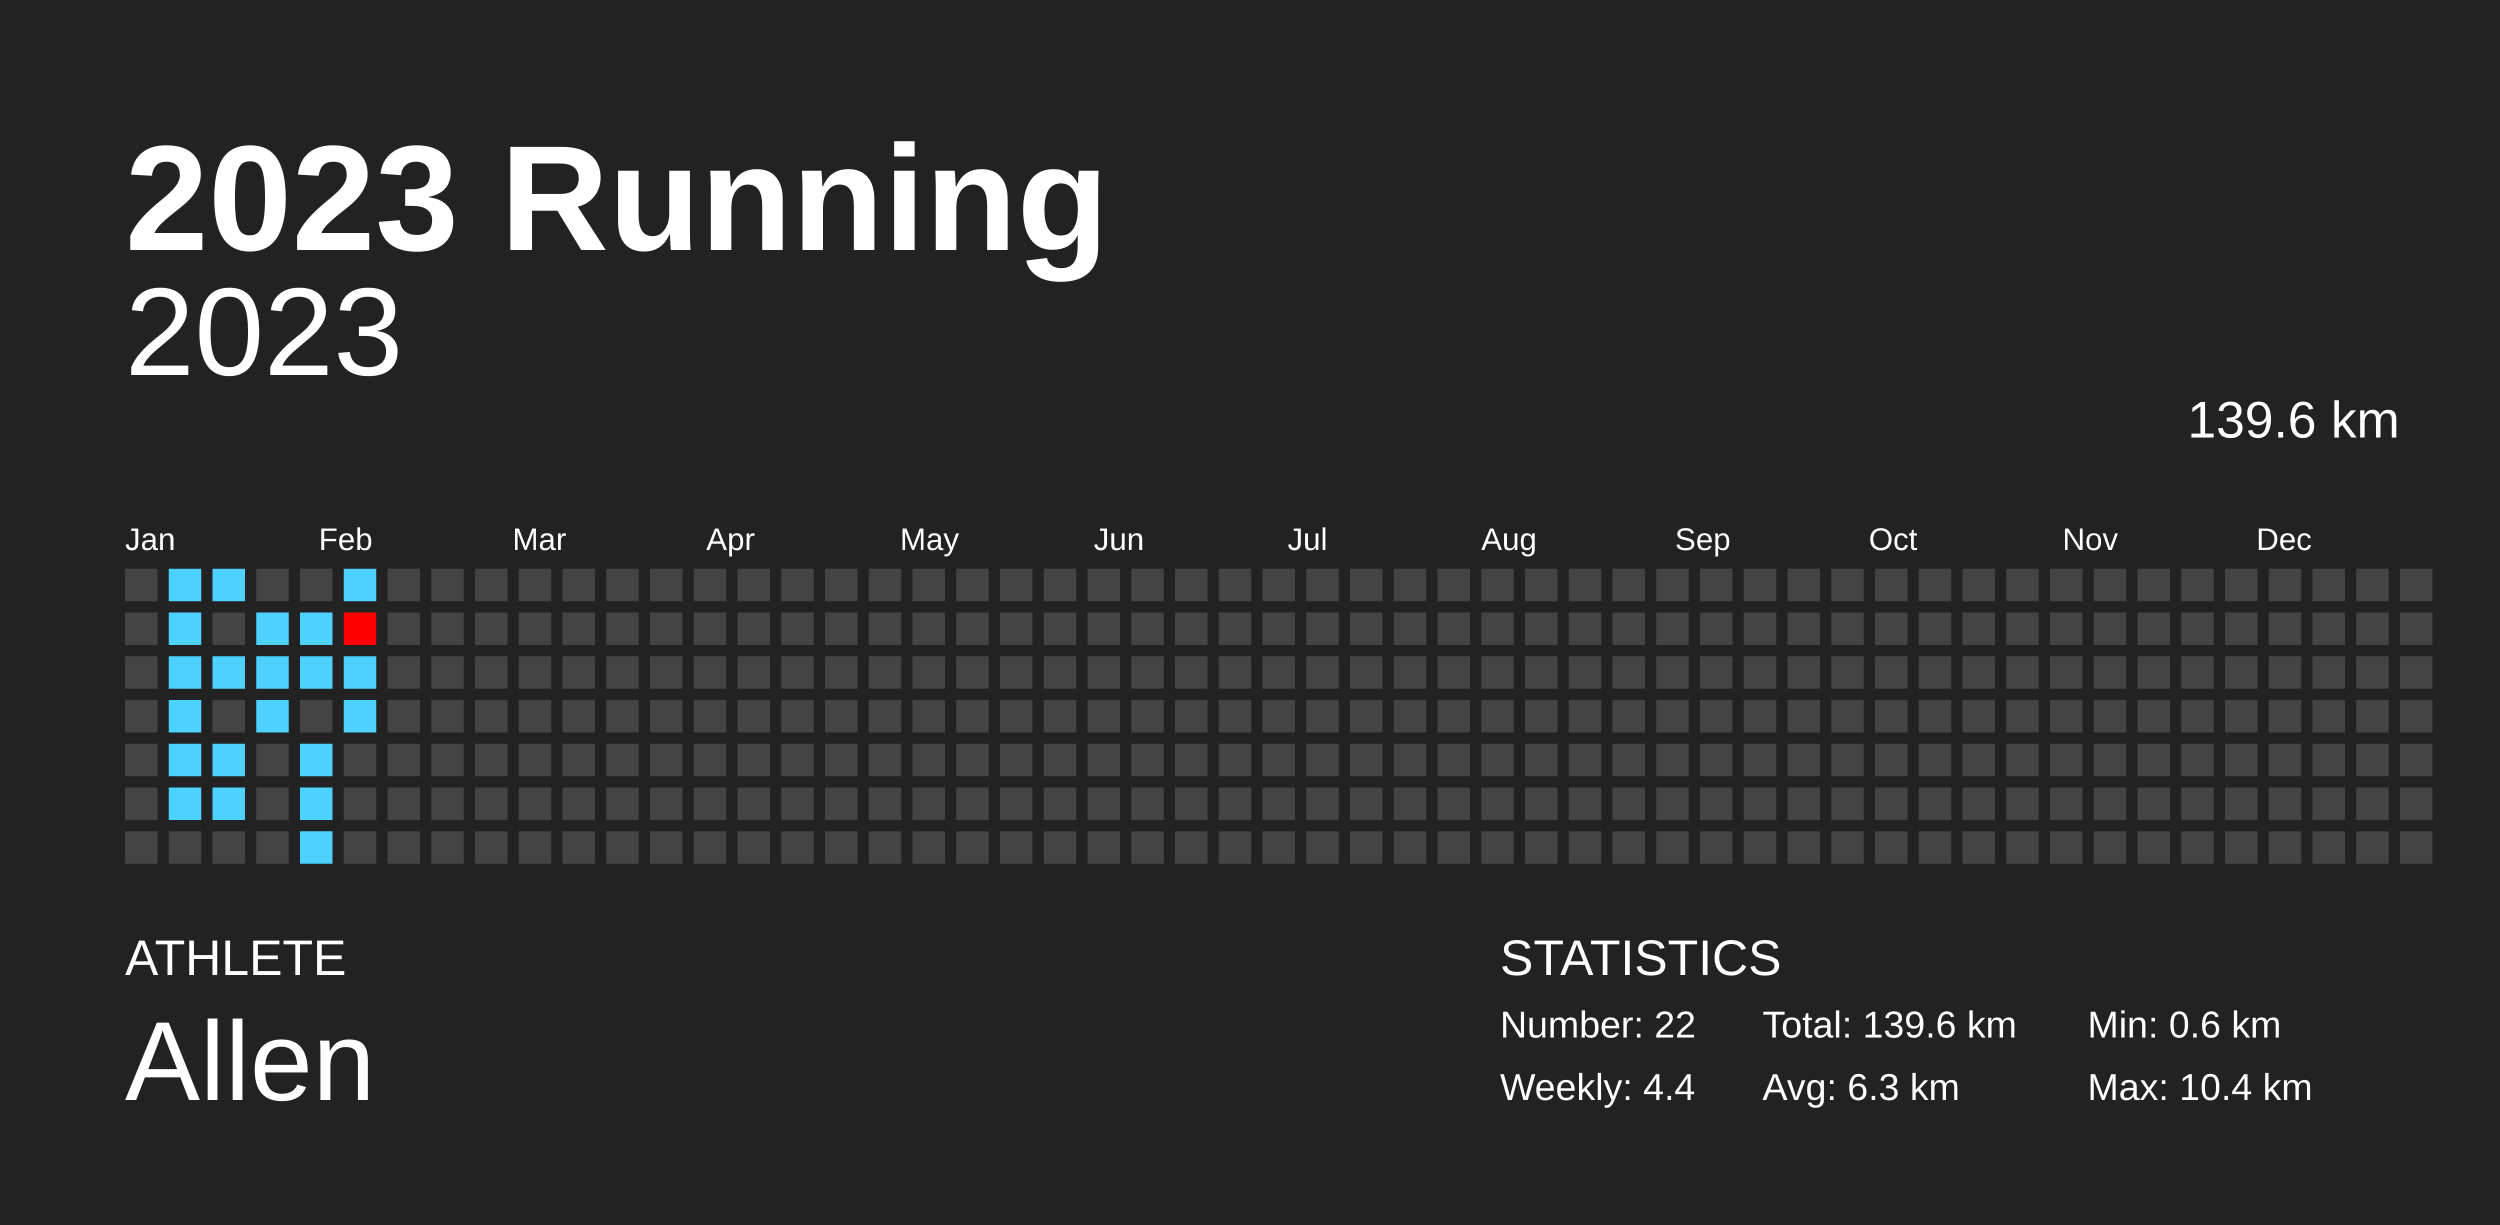
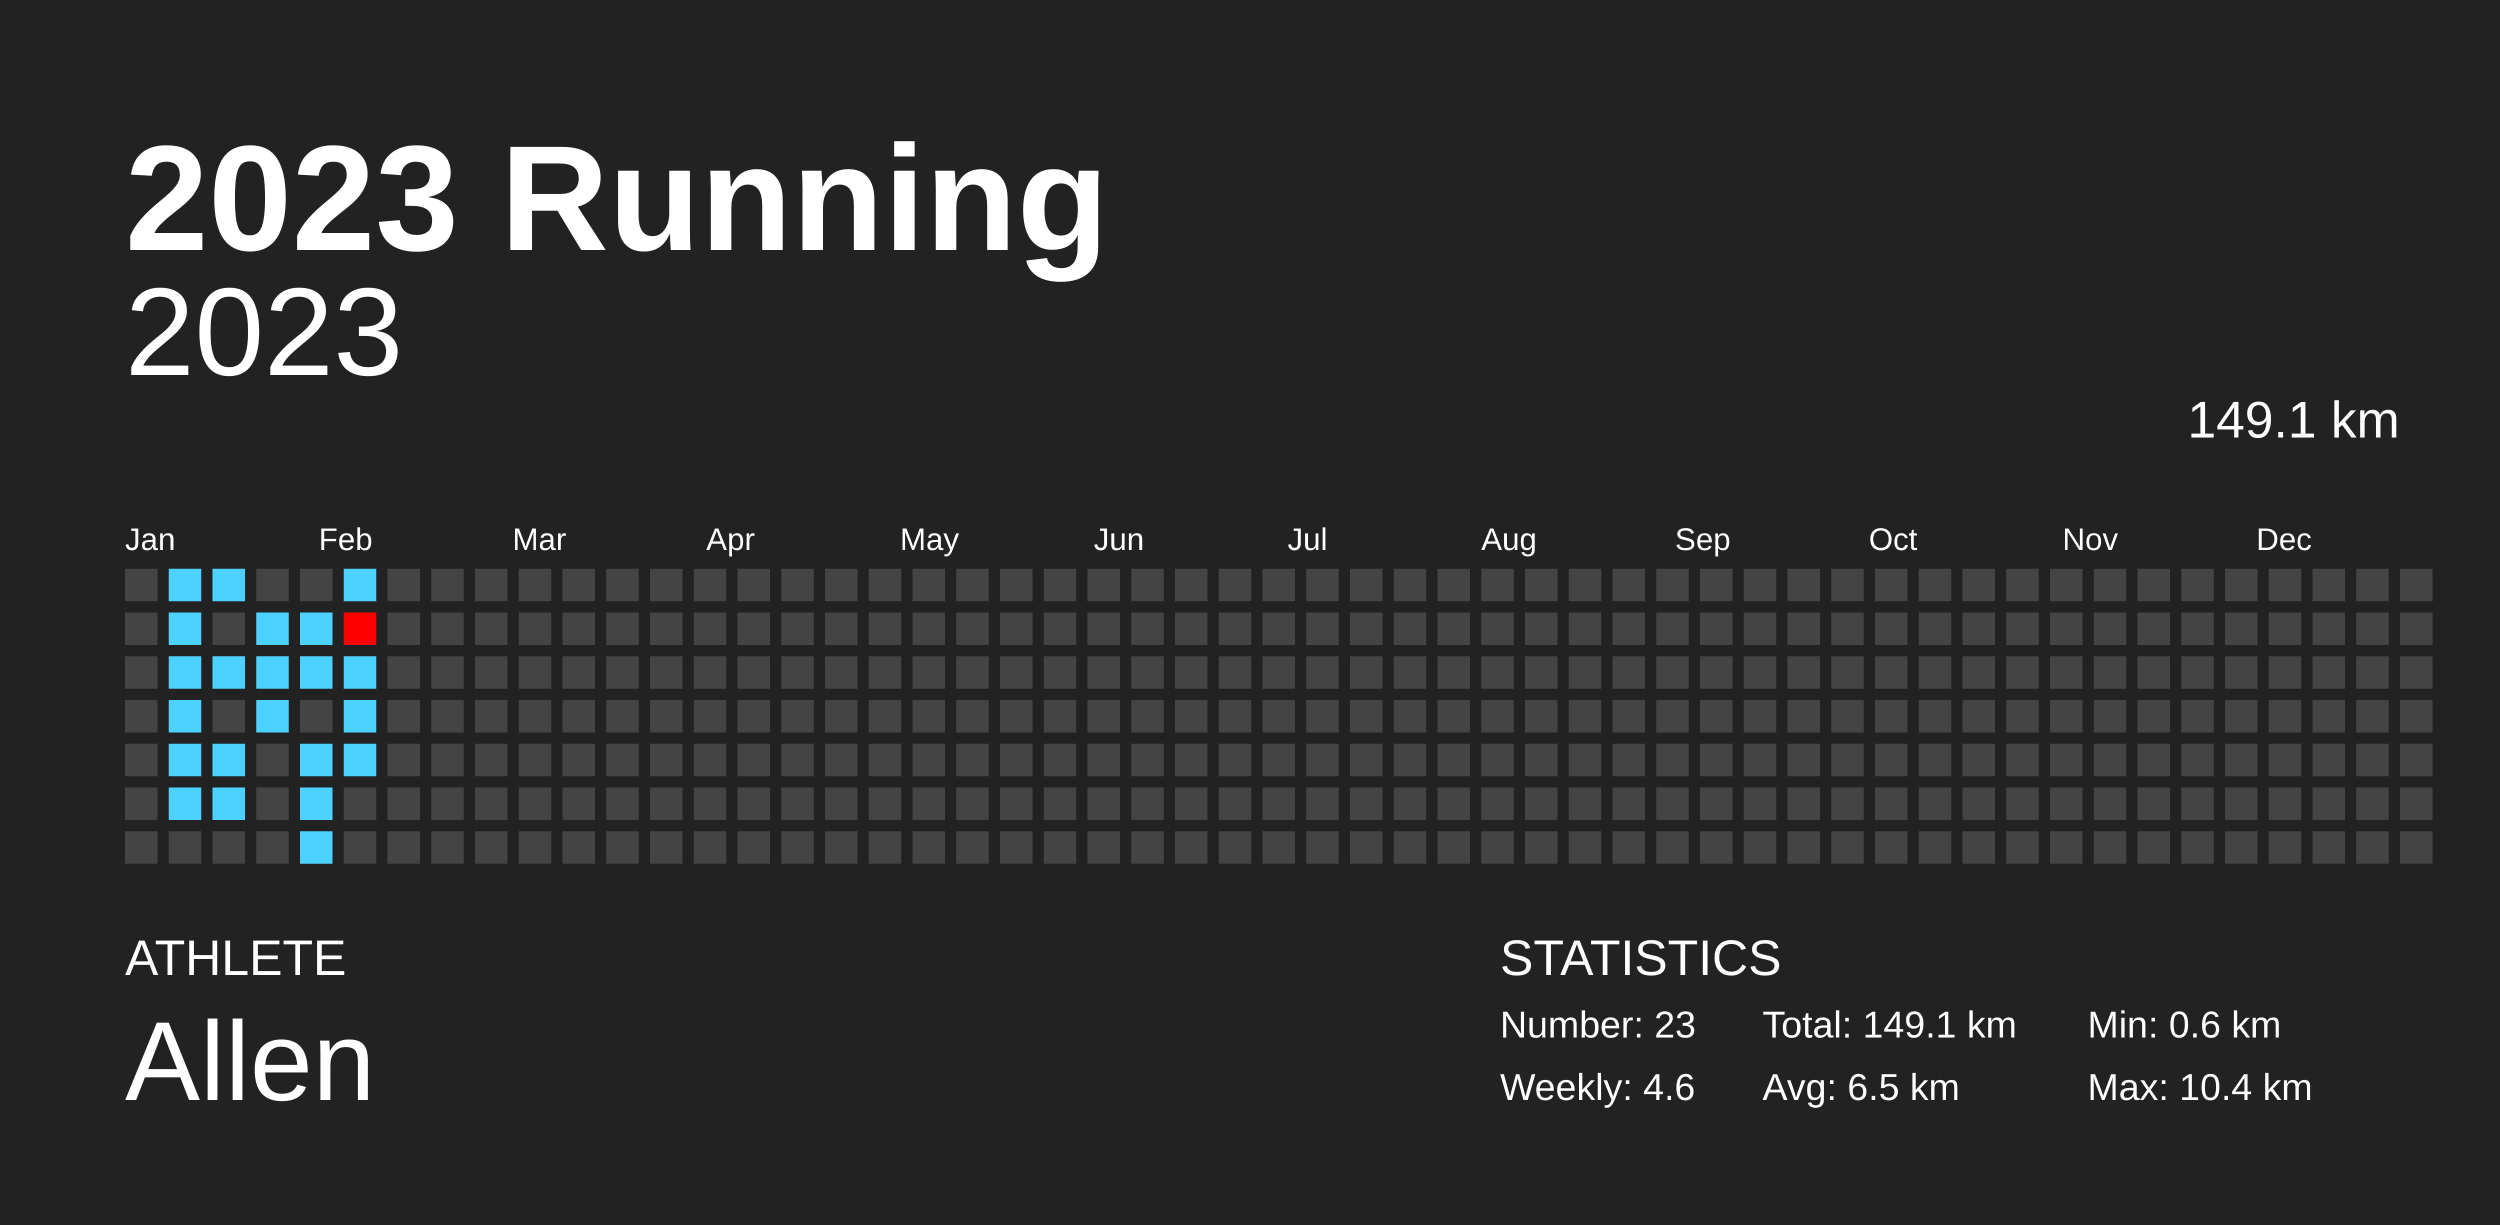
<svg xmlns="http://www.w3.org/2000/svg" baseProfile="full" height="98mm" version="1.1" viewBox="0,0,200,98" width="200mm">
  <defs />
  <rect fill="#222222" height="98" width="200" x="0" y="0" />
  <text fill="#FFFFFF" style="font-size:12px; font-family:Arial; font-weight:bold;" x="10" y="20">2023 Running</text>
  <text fill="#FFFFFF" style="font-size:4px; font-family:Arial" x="10" y="78">ATHLETE</text>
  <text fill="#FFFFFF" style="font-size:9px; font-family:Arial" x="10" y="88">Allen</text>
  <text fill="#FFFFFF" style="font-size:4px; font-family:Arial" x="120" y="78">STATISTICS</text>
-   <text fill="#FFFFFF" style="font-size:3px; font-family:Arial" x="120" y="83">Number: 22</text>
-   <text fill="#FFFFFF" style="font-size:3px; font-family:Arial" x="120" y="88">Weekly: 4.4</text>
-   <text fill="#FFFFFF" style="font-size:3px; font-family:Arial" x="141" y="83">Total: 139.6 km</text>
-   <text fill="#FFFFFF" style="font-size:3px; font-family:Arial" x="141" y="88">Avg: 6.3 km</text>
+   <text fill="#FFFFFF" style="font-size:3px; font-family:Arial" x="120" y="83">Number: 23</text>
+   <text fill="#FFFFFF" style="font-size:3px; font-family:Arial" x="120" y="88">Weekly: 4.6</text>
+   <text fill="#FFFFFF" style="font-size:3px; font-family:Arial" x="141" y="83">Total: 149.1 km</text>
+   <text fill="#FFFFFF" style="font-size:3px; font-family:Arial" x="141" y="88">Avg: 6.5 km</text>
  <text fill="#FFFFFF" style="font-size:3px; font-family:Arial" x="167" y="83">Min: 0.6 km</text>
  <text fill="#FFFFFF" style="font-size:3px; font-family:Arial" x="167" y="88">Max: 10.4 km</text>
  <text alignment-baseline="hanging" fill="#FFFFFF" style="font-size:10.0px; font-family:Arial;" x="10" y="30">2023</text>
-   <text alignment-baseline="hanging" fill="#FFFFFF" style="font-size:4.125px; font-family:Arial;" x="175" y="35">139.6 km</text>
+   <text alignment-baseline="hanging" fill="#FFFFFF" style="font-size:4.125px; font-family:Arial;" x="175" y="35">149.1 km</text>
  <text fill="#FFFFFF" style="font-size:2.5px; font-family:Arial" x="10.0" y="44">Jan</text>
  <text fill="#FFFFFF" style="font-size:2.5px; font-family:Arial" x="25.5" y="44">Feb</text>
  <text fill="#FFFFFF" style="font-size:2.5px; font-family:Arial" x="41.0" y="44">Mar</text>
  <text fill="#FFFFFF" style="font-size:2.5px; font-family:Arial" x="56.5" y="44">Apr</text>
  <text fill="#FFFFFF" style="font-size:2.5px; font-family:Arial" x="72.0" y="44">May</text>
  <text fill="#FFFFFF" style="font-size:2.5px; font-family:Arial" x="87.5" y="44">Jun</text>
  <text fill="#FFFFFF" style="font-size:2.5px; font-family:Arial" x="103.0" y="44">Jul</text>
  <text fill="#FFFFFF" style="font-size:2.5px; font-family:Arial" x="118.5" y="44">Aug</text>
  <text fill="#FFFFFF" style="font-size:2.5px; font-family:Arial" x="134.0" y="44">Sep</text>
  <text fill="#FFFFFF" style="font-size:2.5px; font-family:Arial" x="149.5" y="44">Oct</text>
  <text fill="#FFFFFF" style="font-size:2.5px; font-family:Arial" x="165.0" y="44">Nov</text>
  <text fill="#FFFFFF" style="font-size:2.5px; font-family:Arial" x="180.5" y="44">Dec</text>
  <rect fill="#444444" height="2.6" width="2.6" x="10.0" y="45.5" />
  <rect fill="#444444" height="2.6" width="2.6" x="10.0" y="49.0" />
  <rect fill="#444444" height="2.6" width="2.6" x="10.0" y="52.5" />
  <rect fill="#444444" height="2.6" width="2.6" x="10.0" y="56.0" />
  <rect fill="#444444" height="2.6" width="2.6" x="10.0" y="59.5" />
  <rect fill="#444444" height="2.6" width="2.6" x="10.0" y="63.0" />
  <rect fill="#444444" height="2.6" width="2.6" x="10.0" y="66.5" />
  <rect fill="#4dd2ff" height="2.6" width="2.6" x="13.5" y="45.5" />
  <rect fill="#4dd2ff" height="2.6" width="2.6" x="13.5" y="49.0" />
  <rect fill="#4dd2ff" height="2.6" width="2.6" x="13.5" y="52.5" />
  <rect fill="#4dd2ff" height="2.6" width="2.6" x="13.5" y="56.0" />
  <rect fill="#4dd2ff" height="2.6" width="2.6" x="13.5" y="59.5" />
  <rect fill="#4dd2ff" height="2.6" width="2.6" x="13.5" y="63.0" />
  <rect fill="#444444" height="2.6" width="2.6" x="13.5" y="66.5" />
  <rect fill="#4dd2ff" height="2.6" width="2.6" x="17.0" y="45.5" />
  <rect fill="#444444" height="2.6" width="2.6" x="17.0" y="49.0" />
  <rect fill="#4dd2ff" height="2.6" width="2.6" x="17.0" y="52.5" />
  <rect fill="#444444" height="2.6" width="2.6" x="17.0" y="56.0" />
  <rect fill="#4dd2ff" height="2.6" width="2.6" x="17.0" y="59.5" />
  <rect fill="#4dd2ff" height="2.6" width="2.6" x="17.0" y="63.0" />
  <rect fill="#444444" height="2.6" width="2.6" x="17.0" y="66.5" />
  <rect fill="#444444" height="2.6" width="2.6" x="20.5" y="45.5" />
  <rect fill="#4dd2ff" height="2.6" width="2.6" x="20.5" y="49.0" />
  <rect fill="#4dd2ff" height="2.6" width="2.6" x="20.5" y="52.5" />
  <rect fill="#4dd2ff" height="2.6" width="2.6" x="20.5" y="56.0" />
  <rect fill="#444444" height="2.6" width="2.6" x="20.5" y="59.5" />
  <rect fill="#444444" height="2.6" width="2.6" x="20.5" y="63.0" />
  <rect fill="#444444" height="2.6" width="2.6" x="20.5" y="66.5" />
  <rect fill="#444444" height="2.6" width="2.6" x="24.0" y="45.5" />
  <rect fill="#4dd2ff" height="2.6" width="2.6" x="24.0" y="49.0" />
  <rect fill="#4dd2ff" height="2.6" width="2.6" x="24.0" y="52.5" />
  <rect fill="#444444" height="2.6" width="2.6" x="24.0" y="56.0" />
  <rect fill="#4dd2ff" height="2.6" width="2.6" x="24.0" y="59.5" />
  <rect fill="#4dd2ff" height="2.6" width="2.6" x="24.0" y="63.0" />
  <rect fill="#4dd2ff" height="2.6" width="2.6" x="24.0" y="66.5" />
  <rect fill="#4dd2ff" height="2.6" width="2.6" x="27.5" y="45.5" />
  <rect fill="#ff0000" height="2.6" width="2.6" x="27.5" y="49.0" />
  <rect fill="#4dd2ff" height="2.6" width="2.6" x="27.5" y="52.5" />
  <rect fill="#4dd2ff" height="2.6" width="2.6" x="27.5" y="56.0" />
-   <rect fill="#444444" height="2.6" width="2.6" x="27.5" y="59.5" />
+   <rect fill="#4dd2ff" height="2.6" width="2.6" x="27.5" y="59.5" />
  <rect fill="#444444" height="2.6" width="2.6" x="27.5" y="63.0" />
  <rect fill="#444444" height="2.6" width="2.6" x="27.5" y="66.5" />
  <rect fill="#444444" height="2.6" width="2.6" x="31.0" y="45.5" />
  <rect fill="#444444" height="2.6" width="2.6" x="31.0" y="49.0" />
  <rect fill="#444444" height="2.6" width="2.6" x="31.0" y="52.5" />
  <rect fill="#444444" height="2.6" width="2.6" x="31.0" y="56.0" />
  <rect fill="#444444" height="2.6" width="2.6" x="31.0" y="59.5" />
  <rect fill="#444444" height="2.6" width="2.6" x="31.0" y="63.0" />
  <rect fill="#444444" height="2.6" width="2.6" x="31.0" y="66.5" />
  <rect fill="#444444" height="2.6" width="2.6" x="34.5" y="45.5" />
  <rect fill="#444444" height="2.6" width="2.6" x="34.5" y="49.0" />
  <rect fill="#444444" height="2.6" width="2.6" x="34.5" y="52.5" />
  <rect fill="#444444" height="2.6" width="2.6" x="34.5" y="56.0" />
  <rect fill="#444444" height="2.6" width="2.6" x="34.5" y="59.5" />
  <rect fill="#444444" height="2.6" width="2.6" x="34.5" y="63.0" />
  <rect fill="#444444" height="2.6" width="2.6" x="34.5" y="66.5" />
  <rect fill="#444444" height="2.6" width="2.6" x="38.0" y="45.5" />
  <rect fill="#444444" height="2.6" width="2.6" x="38.0" y="49.0" />
  <rect fill="#444444" height="2.6" width="2.6" x="38.0" y="52.5" />
  <rect fill="#444444" height="2.6" width="2.6" x="38.0" y="56.0" />
  <rect fill="#444444" height="2.6" width="2.6" x="38.0" y="59.5" />
  <rect fill="#444444" height="2.6" width="2.6" x="38.0" y="63.0" />
  <rect fill="#444444" height="2.6" width="2.6" x="38.0" y="66.5" />
  <rect fill="#444444" height="2.6" width="2.6" x="41.5" y="45.5" />
  <rect fill="#444444" height="2.6" width="2.6" x="41.5" y="49.0" />
  <rect fill="#444444" height="2.6" width="2.6" x="41.5" y="52.5" />
  <rect fill="#444444" height="2.6" width="2.6" x="41.5" y="56.0" />
  <rect fill="#444444" height="2.6" width="2.6" x="41.5" y="59.5" />
  <rect fill="#444444" height="2.6" width="2.6" x="41.5" y="63.0" />
  <rect fill="#444444" height="2.6" width="2.6" x="41.5" y="66.5" />
  <rect fill="#444444" height="2.6" width="2.6" x="45.0" y="45.5" />
  <rect fill="#444444" height="2.6" width="2.6" x="45.0" y="49.0" />
  <rect fill="#444444" height="2.6" width="2.6" x="45.0" y="52.5" />
  <rect fill="#444444" height="2.6" width="2.6" x="45.0" y="56.0" />
  <rect fill="#444444" height="2.6" width="2.6" x="45.0" y="59.5" />
  <rect fill="#444444" height="2.6" width="2.6" x="45.0" y="63.0" />
  <rect fill="#444444" height="2.6" width="2.6" x="45.0" y="66.5" />
  <rect fill="#444444" height="2.6" width="2.6" x="48.5" y="45.5" />
  <rect fill="#444444" height="2.6" width="2.6" x="48.5" y="49.0" />
  <rect fill="#444444" height="2.6" width="2.6" x="48.5" y="52.5" />
  <rect fill="#444444" height="2.6" width="2.6" x="48.5" y="56.0" />
  <rect fill="#444444" height="2.6" width="2.6" x="48.5" y="59.5" />
  <rect fill="#444444" height="2.6" width="2.6" x="48.5" y="63.0" />
  <rect fill="#444444" height="2.6" width="2.6" x="48.5" y="66.5" />
  <rect fill="#444444" height="2.6" width="2.6" x="52.0" y="45.5" />
  <rect fill="#444444" height="2.6" width="2.6" x="52.0" y="49.0" />
  <rect fill="#444444" height="2.6" width="2.6" x="52.0" y="52.5" />
  <rect fill="#444444" height="2.6" width="2.6" x="52.0" y="56.0" />
  <rect fill="#444444" height="2.6" width="2.6" x="52.0" y="59.5" />
  <rect fill="#444444" height="2.6" width="2.6" x="52.0" y="63.0" />
  <rect fill="#444444" height="2.6" width="2.6" x="52.0" y="66.5" />
  <rect fill="#444444" height="2.6" width="2.6" x="55.5" y="45.5" />
  <rect fill="#444444" height="2.6" width="2.6" x="55.5" y="49.0" />
  <rect fill="#444444" height="2.6" width="2.6" x="55.5" y="52.5" />
  <rect fill="#444444" height="2.6" width="2.6" x="55.5" y="56.0" />
  <rect fill="#444444" height="2.6" width="2.6" x="55.5" y="59.5" />
  <rect fill="#444444" height="2.6" width="2.6" x="55.5" y="63.0" />
  <rect fill="#444444" height="2.6" width="2.6" x="55.5" y="66.5" />
  <rect fill="#444444" height="2.6" width="2.6" x="59.0" y="45.5" />
  <rect fill="#444444" height="2.6" width="2.6" x="59.0" y="49.0" />
  <rect fill="#444444" height="2.6" width="2.6" x="59.0" y="52.5" />
  <rect fill="#444444" height="2.6" width="2.6" x="59.0" y="56.0" />
  <rect fill="#444444" height="2.6" width="2.6" x="59.0" y="59.5" />
  <rect fill="#444444" height="2.6" width="2.6" x="59.0" y="63.0" />
  <rect fill="#444444" height="2.6" width="2.6" x="59.0" y="66.5" />
  <rect fill="#444444" height="2.6" width="2.6" x="62.5" y="45.5" />
  <rect fill="#444444" height="2.6" width="2.6" x="62.5" y="49.0" />
  <rect fill="#444444" height="2.6" width="2.6" x="62.5" y="52.5" />
  <rect fill="#444444" height="2.6" width="2.6" x="62.5" y="56.0" />
  <rect fill="#444444" height="2.6" width="2.6" x="62.5" y="59.5" />
  <rect fill="#444444" height="2.6" width="2.6" x="62.5" y="63.0" />
  <rect fill="#444444" height="2.6" width="2.6" x="62.5" y="66.5" />
  <rect fill="#444444" height="2.6" width="2.6" x="66.0" y="45.5" />
  <rect fill="#444444" height="2.6" width="2.6" x="66.0" y="49.0" />
  <rect fill="#444444" height="2.6" width="2.6" x="66.0" y="52.5" />
  <rect fill="#444444" height="2.6" width="2.6" x="66.0" y="56.0" />
  <rect fill="#444444" height="2.6" width="2.6" x="66.0" y="59.5" />
  <rect fill="#444444" height="2.6" width="2.6" x="66.0" y="63.0" />
  <rect fill="#444444" height="2.6" width="2.6" x="66.0" y="66.5" />
  <rect fill="#444444" height="2.6" width="2.6" x="69.5" y="45.5" />
  <rect fill="#444444" height="2.6" width="2.6" x="69.5" y="49.0" />
  <rect fill="#444444" height="2.6" width="2.6" x="69.5" y="52.5" />
  <rect fill="#444444" height="2.6" width="2.6" x="69.5" y="56.0" />
  <rect fill="#444444" height="2.6" width="2.6" x="69.5" y="59.5" />
  <rect fill="#444444" height="2.6" width="2.6" x="69.5" y="63.0" />
  <rect fill="#444444" height="2.6" width="2.6" x="69.5" y="66.5" />
  <rect fill="#444444" height="2.6" width="2.6" x="73.0" y="45.5" />
  <rect fill="#444444" height="2.6" width="2.6" x="73.0" y="49.0" />
  <rect fill="#444444" height="2.6" width="2.6" x="73.0" y="52.5" />
  <rect fill="#444444" height="2.6" width="2.6" x="73.0" y="56.0" />
  <rect fill="#444444" height="2.6" width="2.6" x="73.0" y="59.5" />
  <rect fill="#444444" height="2.6" width="2.6" x="73.0" y="63.0" />
  <rect fill="#444444" height="2.6" width="2.6" x="73.0" y="66.5" />
  <rect fill="#444444" height="2.6" width="2.6" x="76.5" y="45.5" />
  <rect fill="#444444" height="2.6" width="2.6" x="76.5" y="49.0" />
  <rect fill="#444444" height="2.6" width="2.6" x="76.5" y="52.5" />
  <rect fill="#444444" height="2.6" width="2.6" x="76.5" y="56.0" />
  <rect fill="#444444" height="2.6" width="2.6" x="76.5" y="59.5" />
  <rect fill="#444444" height="2.6" width="2.6" x="76.5" y="63.0" />
  <rect fill="#444444" height="2.6" width="2.6" x="76.5" y="66.5" />
  <rect fill="#444444" height="2.6" width="2.6" x="80.0" y="45.5" />
  <rect fill="#444444" height="2.6" width="2.6" x="80.0" y="49.0" />
  <rect fill="#444444" height="2.6" width="2.6" x="80.0" y="52.5" />
  <rect fill="#444444" height="2.6" width="2.6" x="80.0" y="56.0" />
  <rect fill="#444444" height="2.6" width="2.6" x="80.0" y="59.5" />
  <rect fill="#444444" height="2.6" width="2.6" x="80.0" y="63.0" />
  <rect fill="#444444" height="2.6" width="2.6" x="80.0" y="66.5" />
  <rect fill="#444444" height="2.6" width="2.6" x="83.5" y="45.5" />
  <rect fill="#444444" height="2.6" width="2.6" x="83.5" y="49.0" />
  <rect fill="#444444" height="2.6" width="2.6" x="83.5" y="52.5" />
  <rect fill="#444444" height="2.6" width="2.6" x="83.5" y="56.0" />
  <rect fill="#444444" height="2.6" width="2.6" x="83.5" y="59.5" />
  <rect fill="#444444" height="2.6" width="2.6" x="83.5" y="63.0" />
  <rect fill="#444444" height="2.6" width="2.6" x="83.5" y="66.5" />
  <rect fill="#444444" height="2.6" width="2.6" x="87.0" y="45.5" />
  <rect fill="#444444" height="2.6" width="2.6" x="87.0" y="49.0" />
  <rect fill="#444444" height="2.6" width="2.6" x="87.0" y="52.5" />
  <rect fill="#444444" height="2.6" width="2.6" x="87.0" y="56.0" />
  <rect fill="#444444" height="2.6" width="2.6" x="87.0" y="59.5" />
  <rect fill="#444444" height="2.6" width="2.6" x="87.0" y="63.0" />
  <rect fill="#444444" height="2.6" width="2.6" x="87.0" y="66.5" />
  <rect fill="#444444" height="2.6" width="2.6" x="90.5" y="45.5" />
  <rect fill="#444444" height="2.6" width="2.6" x="90.5" y="49.0" />
  <rect fill="#444444" height="2.6" width="2.6" x="90.5" y="52.5" />
  <rect fill="#444444" height="2.6" width="2.6" x="90.5" y="56.0" />
  <rect fill="#444444" height="2.6" width="2.6" x="90.5" y="59.5" />
  <rect fill="#444444" height="2.6" width="2.6" x="90.5" y="63.0" />
  <rect fill="#444444" height="2.6" width="2.6" x="90.5" y="66.5" />
  <rect fill="#444444" height="2.6" width="2.6" x="94.0" y="45.5" />
  <rect fill="#444444" height="2.6" width="2.6" x="94.0" y="49.0" />
  <rect fill="#444444" height="2.6" width="2.6" x="94.0" y="52.5" />
  <rect fill="#444444" height="2.6" width="2.6" x="94.0" y="56.0" />
  <rect fill="#444444" height="2.6" width="2.6" x="94.0" y="59.5" />
  <rect fill="#444444" height="2.6" width="2.6" x="94.0" y="63.0" />
  <rect fill="#444444" height="2.6" width="2.6" x="94.0" y="66.5" />
  <rect fill="#444444" height="2.6" width="2.6" x="97.5" y="45.5" />
  <rect fill="#444444" height="2.6" width="2.6" x="97.5" y="49.0" />
  <rect fill="#444444" height="2.6" width="2.6" x="97.5" y="52.5" />
  <rect fill="#444444" height="2.6" width="2.6" x="97.5" y="56.0" />
  <rect fill="#444444" height="2.6" width="2.6" x="97.5" y="59.5" />
  <rect fill="#444444" height="2.6" width="2.6" x="97.5" y="63.0" />
  <rect fill="#444444" height="2.6" width="2.6" x="97.5" y="66.5" />
  <rect fill="#444444" height="2.6" width="2.6" x="101.0" y="45.5" />
  <rect fill="#444444" height="2.6" width="2.6" x="101.0" y="49.0" />
  <rect fill="#444444" height="2.6" width="2.6" x="101.0" y="52.5" />
  <rect fill="#444444" height="2.6" width="2.6" x="101.0" y="56.0" />
  <rect fill="#444444" height="2.6" width="2.6" x="101.0" y="59.5" />
  <rect fill="#444444" height="2.6" width="2.6" x="101.0" y="63.0" />
  <rect fill="#444444" height="2.6" width="2.6" x="101.0" y="66.5" />
  <rect fill="#444444" height="2.6" width="2.6" x="104.5" y="45.5" />
  <rect fill="#444444" height="2.6" width="2.6" x="104.5" y="49.0" />
  <rect fill="#444444" height="2.6" width="2.6" x="104.5" y="52.5" />
  <rect fill="#444444" height="2.6" width="2.6" x="104.5" y="56.0" />
  <rect fill="#444444" height="2.6" width="2.6" x="104.5" y="59.5" />
  <rect fill="#444444" height="2.6" width="2.6" x="104.5" y="63.0" />
  <rect fill="#444444" height="2.6" width="2.6" x="104.5" y="66.5" />
  <rect fill="#444444" height="2.6" width="2.6" x="108.0" y="45.5" />
  <rect fill="#444444" height="2.6" width="2.6" x="108.0" y="49.0" />
  <rect fill="#444444" height="2.6" width="2.6" x="108.0" y="52.5" />
  <rect fill="#444444" height="2.6" width="2.6" x="108.0" y="56.0" />
  <rect fill="#444444" height="2.6" width="2.6" x="108.0" y="59.5" />
  <rect fill="#444444" height="2.6" width="2.6" x="108.0" y="63.0" />
  <rect fill="#444444" height="2.6" width="2.6" x="108.0" y="66.5" />
  <rect fill="#444444" height="2.6" width="2.6" x="111.5" y="45.5" />
  <rect fill="#444444" height="2.6" width="2.6" x="111.5" y="49.0" />
  <rect fill="#444444" height="2.6" width="2.6" x="111.5" y="52.5" />
  <rect fill="#444444" height="2.6" width="2.6" x="111.5" y="56.0" />
  <rect fill="#444444" height="2.6" width="2.6" x="111.5" y="59.5" />
  <rect fill="#444444" height="2.6" width="2.6" x="111.5" y="63.0" />
  <rect fill="#444444" height="2.6" width="2.6" x="111.5" y="66.5" />
  <rect fill="#444444" height="2.6" width="2.6" x="115.0" y="45.5" />
  <rect fill="#444444" height="2.6" width="2.6" x="115.0" y="49.0" />
  <rect fill="#444444" height="2.6" width="2.6" x="115.0" y="52.5" />
  <rect fill="#444444" height="2.6" width="2.6" x="115.0" y="56.0" />
  <rect fill="#444444" height="2.6" width="2.6" x="115.0" y="59.5" />
  <rect fill="#444444" height="2.6" width="2.6" x="115.0" y="63.0" />
  <rect fill="#444444" height="2.6" width="2.6" x="115.0" y="66.5" />
  <rect fill="#444444" height="2.6" width="2.6" x="118.5" y="45.5" />
  <rect fill="#444444" height="2.6" width="2.6" x="118.5" y="49.0" />
  <rect fill="#444444" height="2.6" width="2.6" x="118.5" y="52.5" />
  <rect fill="#444444" height="2.6" width="2.6" x="118.5" y="56.0" />
  <rect fill="#444444" height="2.6" width="2.6" x="118.5" y="59.5" />
  <rect fill="#444444" height="2.6" width="2.6" x="118.5" y="63.0" />
  <rect fill="#444444" height="2.6" width="2.6" x="118.5" y="66.5" />
  <rect fill="#444444" height="2.6" width="2.6" x="122.0" y="45.5" />
  <rect fill="#444444" height="2.6" width="2.6" x="122.0" y="49.0" />
  <rect fill="#444444" height="2.6" width="2.6" x="122.0" y="52.5" />
  <rect fill="#444444" height="2.6" width="2.6" x="122.0" y="56.0" />
  <rect fill="#444444" height="2.6" width="2.6" x="122.0" y="59.5" />
  <rect fill="#444444" height="2.6" width="2.6" x="122.0" y="63.0" />
  <rect fill="#444444" height="2.6" width="2.6" x="122.0" y="66.5" />
  <rect fill="#444444" height="2.6" width="2.6" x="125.5" y="45.5" />
  <rect fill="#444444" height="2.6" width="2.6" x="125.5" y="49.0" />
  <rect fill="#444444" height="2.6" width="2.6" x="125.5" y="52.5" />
  <rect fill="#444444" height="2.6" width="2.6" x="125.5" y="56.0" />
  <rect fill="#444444" height="2.6" width="2.6" x="125.5" y="59.5" />
  <rect fill="#444444" height="2.6" width="2.6" x="125.5" y="63.0" />
  <rect fill="#444444" height="2.6" width="2.6" x="125.5" y="66.5" />
  <rect fill="#444444" height="2.6" width="2.6" x="129.0" y="45.5" />
  <rect fill="#444444" height="2.6" width="2.6" x="129.0" y="49.0" />
  <rect fill="#444444" height="2.6" width="2.6" x="129.0" y="52.5" />
  <rect fill="#444444" height="2.6" width="2.6" x="129.0" y="56.0" />
  <rect fill="#444444" height="2.6" width="2.6" x="129.0" y="59.5" />
  <rect fill="#444444" height="2.6" width="2.6" x="129.0" y="63.0" />
  <rect fill="#444444" height="2.6" width="2.6" x="129.0" y="66.5" />
  <rect fill="#444444" height="2.6" width="2.6" x="132.5" y="45.5" />
  <rect fill="#444444" height="2.6" width="2.6" x="132.5" y="49.0" />
  <rect fill="#444444" height="2.6" width="2.6" x="132.5" y="52.5" />
  <rect fill="#444444" height="2.6" width="2.6" x="132.5" y="56.0" />
  <rect fill="#444444" height="2.6" width="2.6" x="132.5" y="59.5" />
  <rect fill="#444444" height="2.6" width="2.6" x="132.5" y="63.0" />
  <rect fill="#444444" height="2.6" width="2.6" x="132.5" y="66.5" />
  <rect fill="#444444" height="2.6" width="2.6" x="136.0" y="45.5" />
  <rect fill="#444444" height="2.6" width="2.6" x="136.0" y="49.0" />
  <rect fill="#444444" height="2.6" width="2.6" x="136.0" y="52.5" />
  <rect fill="#444444" height="2.6" width="2.6" x="136.0" y="56.0" />
  <rect fill="#444444" height="2.6" width="2.6" x="136.0" y="59.5" />
  <rect fill="#444444" height="2.6" width="2.6" x="136.0" y="63.0" />
  <rect fill="#444444" height="2.6" width="2.6" x="136.0" y="66.5" />
  <rect fill="#444444" height="2.6" width="2.6" x="139.5" y="45.5" />
  <rect fill="#444444" height="2.6" width="2.6" x="139.5" y="49.0" />
  <rect fill="#444444" height="2.6" width="2.6" x="139.5" y="52.5" />
  <rect fill="#444444" height="2.6" width="2.6" x="139.5" y="56.0" />
  <rect fill="#444444" height="2.6" width="2.6" x="139.5" y="59.5" />
  <rect fill="#444444" height="2.6" width="2.6" x="139.5" y="63.0" />
  <rect fill="#444444" height="2.6" width="2.6" x="139.5" y="66.5" />
  <rect fill="#444444" height="2.6" width="2.6" x="143.0" y="45.5" />
  <rect fill="#444444" height="2.6" width="2.6" x="143.0" y="49.0" />
  <rect fill="#444444" height="2.6" width="2.6" x="143.0" y="52.5" />
  <rect fill="#444444" height="2.6" width="2.6" x="143.0" y="56.0" />
  <rect fill="#444444" height="2.6" width="2.6" x="143.0" y="59.5" />
  <rect fill="#444444" height="2.6" width="2.6" x="143.0" y="63.0" />
  <rect fill="#444444" height="2.6" width="2.6" x="143.0" y="66.5" />
  <rect fill="#444444" height="2.6" width="2.6" x="146.5" y="45.5" />
  <rect fill="#444444" height="2.6" width="2.6" x="146.5" y="49.0" />
  <rect fill="#444444" height="2.6" width="2.6" x="146.5" y="52.5" />
  <rect fill="#444444" height="2.6" width="2.6" x="146.5" y="56.0" />
  <rect fill="#444444" height="2.6" width="2.6" x="146.5" y="59.5" />
  <rect fill="#444444" height="2.6" width="2.6" x="146.5" y="63.0" />
  <rect fill="#444444" height="2.6" width="2.6" x="146.5" y="66.5" />
  <rect fill="#444444" height="2.6" width="2.6" x="150.0" y="45.5" />
  <rect fill="#444444" height="2.6" width="2.6" x="150.0" y="49.0" />
  <rect fill="#444444" height="2.6" width="2.6" x="150.0" y="52.5" />
  <rect fill="#444444" height="2.6" width="2.6" x="150.0" y="56.0" />
  <rect fill="#444444" height="2.6" width="2.6" x="150.0" y="59.5" />
  <rect fill="#444444" height="2.6" width="2.6" x="150.0" y="63.0" />
  <rect fill="#444444" height="2.6" width="2.6" x="150.0" y="66.5" />
  <rect fill="#444444" height="2.6" width="2.6" x="153.5" y="45.5" />
  <rect fill="#444444" height="2.6" width="2.6" x="153.5" y="49.0" />
  <rect fill="#444444" height="2.6" width="2.6" x="153.5" y="52.5" />
  <rect fill="#444444" height="2.6" width="2.6" x="153.5" y="56.0" />
  <rect fill="#444444" height="2.6" width="2.6" x="153.5" y="59.5" />
  <rect fill="#444444" height="2.6" width="2.6" x="153.5" y="63.0" />
  <rect fill="#444444" height="2.6" width="2.6" x="153.5" y="66.5" />
  <rect fill="#444444" height="2.6" width="2.6" x="157.0" y="45.5" />
  <rect fill="#444444" height="2.6" width="2.6" x="157.0" y="49.0" />
  <rect fill="#444444" height="2.6" width="2.6" x="157.0" y="52.5" />
  <rect fill="#444444" height="2.6" width="2.6" x="157.0" y="56.0" />
  <rect fill="#444444" height="2.6" width="2.6" x="157.0" y="59.5" />
  <rect fill="#444444" height="2.6" width="2.6" x="157.0" y="63.0" />
  <rect fill="#444444" height="2.6" width="2.6" x="157.0" y="66.5" />
  <rect fill="#444444" height="2.6" width="2.6" x="160.5" y="45.5" />
  <rect fill="#444444" height="2.6" width="2.6" x="160.5" y="49.0" />
  <rect fill="#444444" height="2.6" width="2.6" x="160.5" y="52.5" />
  <rect fill="#444444" height="2.6" width="2.6" x="160.5" y="56.0" />
  <rect fill="#444444" height="2.6" width="2.6" x="160.5" y="59.5" />
  <rect fill="#444444" height="2.6" width="2.6" x="160.5" y="63.0" />
  <rect fill="#444444" height="2.6" width="2.6" x="160.5" y="66.5" />
  <rect fill="#444444" height="2.6" width="2.6" x="164.0" y="45.5" />
  <rect fill="#444444" height="2.6" width="2.6" x="164.0" y="49.0" />
  <rect fill="#444444" height="2.6" width="2.6" x="164.0" y="52.5" />
  <rect fill="#444444" height="2.6" width="2.6" x="164.0" y="56.0" />
  <rect fill="#444444" height="2.6" width="2.6" x="164.0" y="59.5" />
  <rect fill="#444444" height="2.6" width="2.6" x="164.0" y="63.0" />
  <rect fill="#444444" height="2.6" width="2.6" x="164.0" y="66.5" />
  <rect fill="#444444" height="2.6" width="2.6" x="167.5" y="45.5" />
  <rect fill="#444444" height="2.6" width="2.6" x="167.5" y="49.0" />
  <rect fill="#444444" height="2.6" width="2.6" x="167.5" y="52.5" />
  <rect fill="#444444" height="2.6" width="2.6" x="167.5" y="56.0" />
  <rect fill="#444444" height="2.6" width="2.6" x="167.5" y="59.5" />
  <rect fill="#444444" height="2.6" width="2.6" x="167.5" y="63.0" />
  <rect fill="#444444" height="2.6" width="2.6" x="167.5" y="66.5" />
  <rect fill="#444444" height="2.6" width="2.6" x="171.0" y="45.5" />
  <rect fill="#444444" height="2.6" width="2.6" x="171.0" y="49.0" />
  <rect fill="#444444" height="2.6" width="2.6" x="171.0" y="52.5" />
  <rect fill="#444444" height="2.6" width="2.6" x="171.0" y="56.0" />
  <rect fill="#444444" height="2.6" width="2.6" x="171.0" y="59.5" />
  <rect fill="#444444" height="2.6" width="2.6" x="171.0" y="63.0" />
  <rect fill="#444444" height="2.6" width="2.6" x="171.0" y="66.5" />
  <rect fill="#444444" height="2.6" width="2.6" x="174.5" y="45.5" />
  <rect fill="#444444" height="2.6" width="2.6" x="174.5" y="49.0" />
  <rect fill="#444444" height="2.6" width="2.6" x="174.5" y="52.5" />
  <rect fill="#444444" height="2.6" width="2.6" x="174.5" y="56.0" />
  <rect fill="#444444" height="2.6" width="2.6" x="174.5" y="59.5" />
  <rect fill="#444444" height="2.6" width="2.6" x="174.5" y="63.0" />
  <rect fill="#444444" height="2.6" width="2.6" x="174.5" y="66.5" />
  <rect fill="#444444" height="2.6" width="2.6" x="178.0" y="45.5" />
  <rect fill="#444444" height="2.6" width="2.6" x="178.0" y="49.0" />
  <rect fill="#444444" height="2.6" width="2.6" x="178.0" y="52.5" />
  <rect fill="#444444" height="2.6" width="2.6" x="178.0" y="56.0" />
  <rect fill="#444444" height="2.6" width="2.6" x="178.0" y="59.5" />
  <rect fill="#444444" height="2.6" width="2.6" x="178.0" y="63.0" />
  <rect fill="#444444" height="2.6" width="2.6" x="178.0" y="66.5" />
  <rect fill="#444444" height="2.6" width="2.6" x="181.5" y="45.5" />
  <rect fill="#444444" height="2.6" width="2.6" x="181.5" y="49.0" />
  <rect fill="#444444" height="2.6" width="2.6" x="181.5" y="52.5" />
  <rect fill="#444444" height="2.6" width="2.6" x="181.5" y="56.0" />
  <rect fill="#444444" height="2.6" width="2.6" x="181.5" y="59.5" />
  <rect fill="#444444" height="2.6" width="2.6" x="181.5" y="63.0" />
  <rect fill="#444444" height="2.6" width="2.6" x="181.5" y="66.5" />
  <rect fill="#444444" height="2.6" width="2.6" x="185.0" y="45.5" />
  <rect fill="#444444" height="2.6" width="2.6" x="185.0" y="49.0" />
  <rect fill="#444444" height="2.6" width="2.6" x="185.0" y="52.5" />
  <rect fill="#444444" height="2.6" width="2.6" x="185.0" y="56.0" />
  <rect fill="#444444" height="2.6" width="2.6" x="185.0" y="59.5" />
  <rect fill="#444444" height="2.6" width="2.6" x="185.0" y="63.0" />
  <rect fill="#444444" height="2.6" width="2.6" x="185.0" y="66.5" />
  <rect fill="#444444" height="2.6" width="2.6" x="188.5" y="45.5" />
  <rect fill="#444444" height="2.6" width="2.6" x="188.5" y="49.0" />
  <rect fill="#444444" height="2.6" width="2.6" x="188.5" y="52.5" />
  <rect fill="#444444" height="2.6" width="2.6" x="188.5" y="56.0" />
  <rect fill="#444444" height="2.6" width="2.6" x="188.5" y="59.5" />
  <rect fill="#444444" height="2.6" width="2.6" x="188.5" y="63.0" />
  <rect fill="#444444" height="2.6" width="2.6" x="188.5" y="66.5" />
  <rect fill="#444444" height="2.6" width="2.6" x="192.0" y="45.5" />
  <rect fill="#444444" height="2.6" width="2.6" x="192.0" y="49.0" />
  <rect fill="#444444" height="2.6" width="2.6" x="192.0" y="52.5" />
  <rect fill="#444444" height="2.6" width="2.6" x="192.0" y="56.0" />
  <rect fill="#444444" height="2.6" width="2.6" x="192.0" y="59.5" />
  <rect fill="#444444" height="2.6" width="2.6" x="192.0" y="63.0" />
  <rect fill="#444444" height="2.6" width="2.6" x="192.0" y="66.5" />
</svg>
